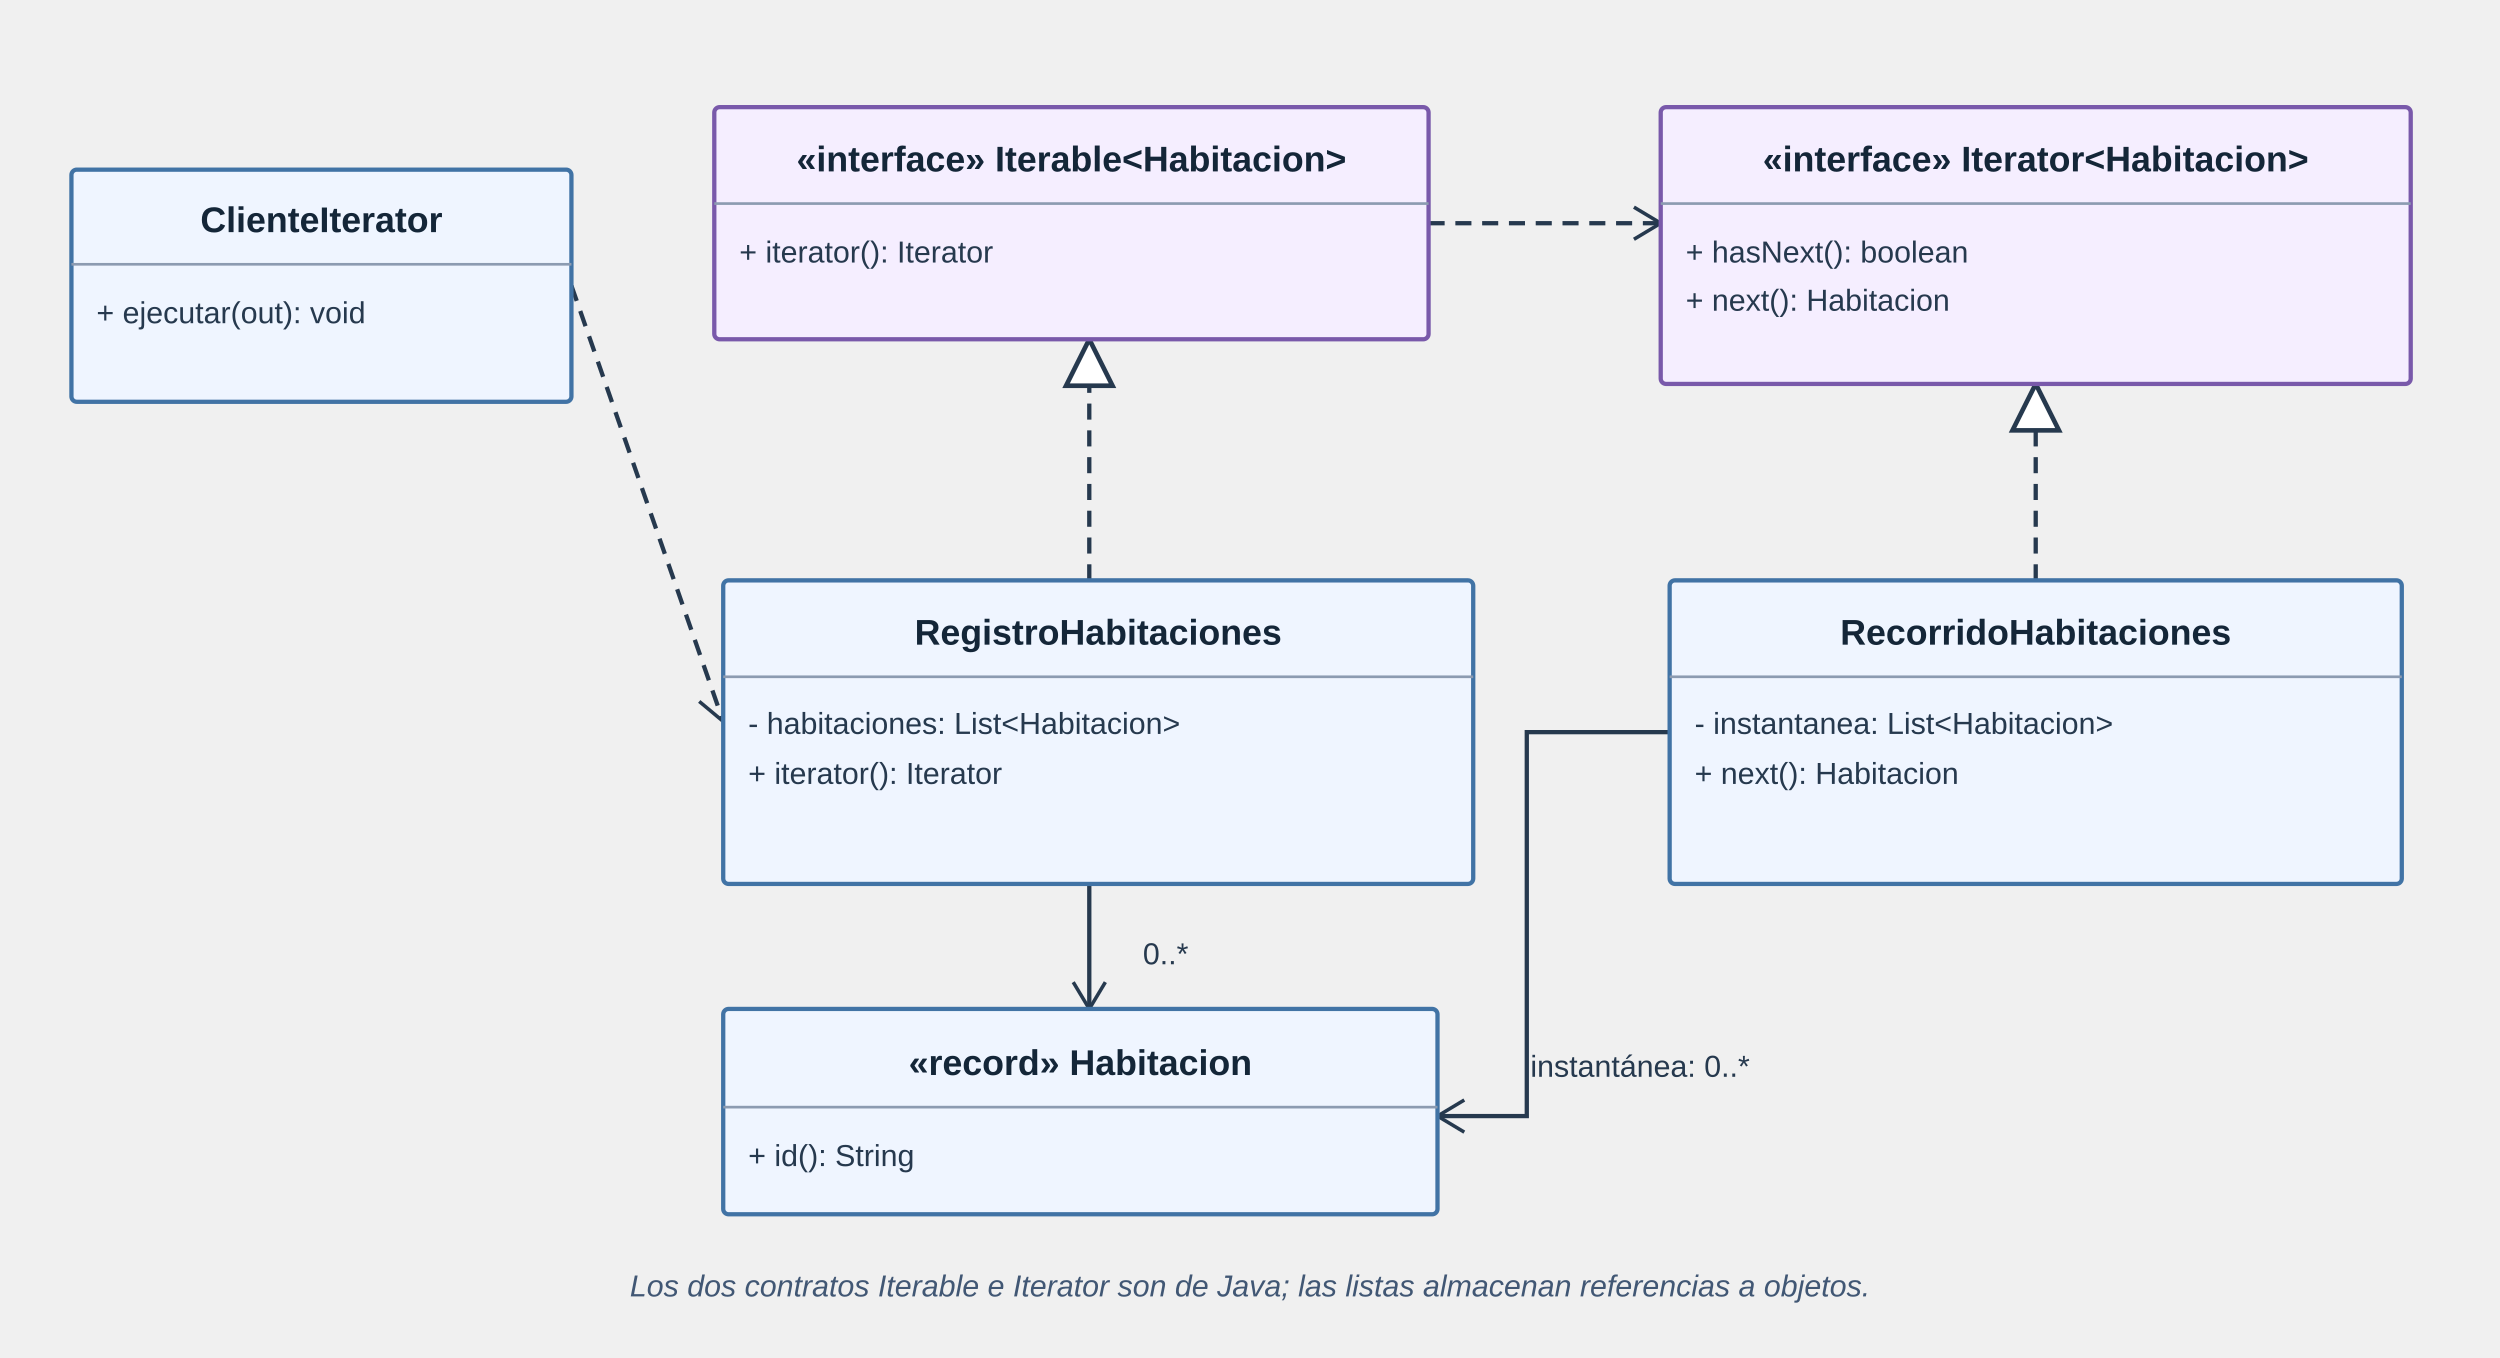
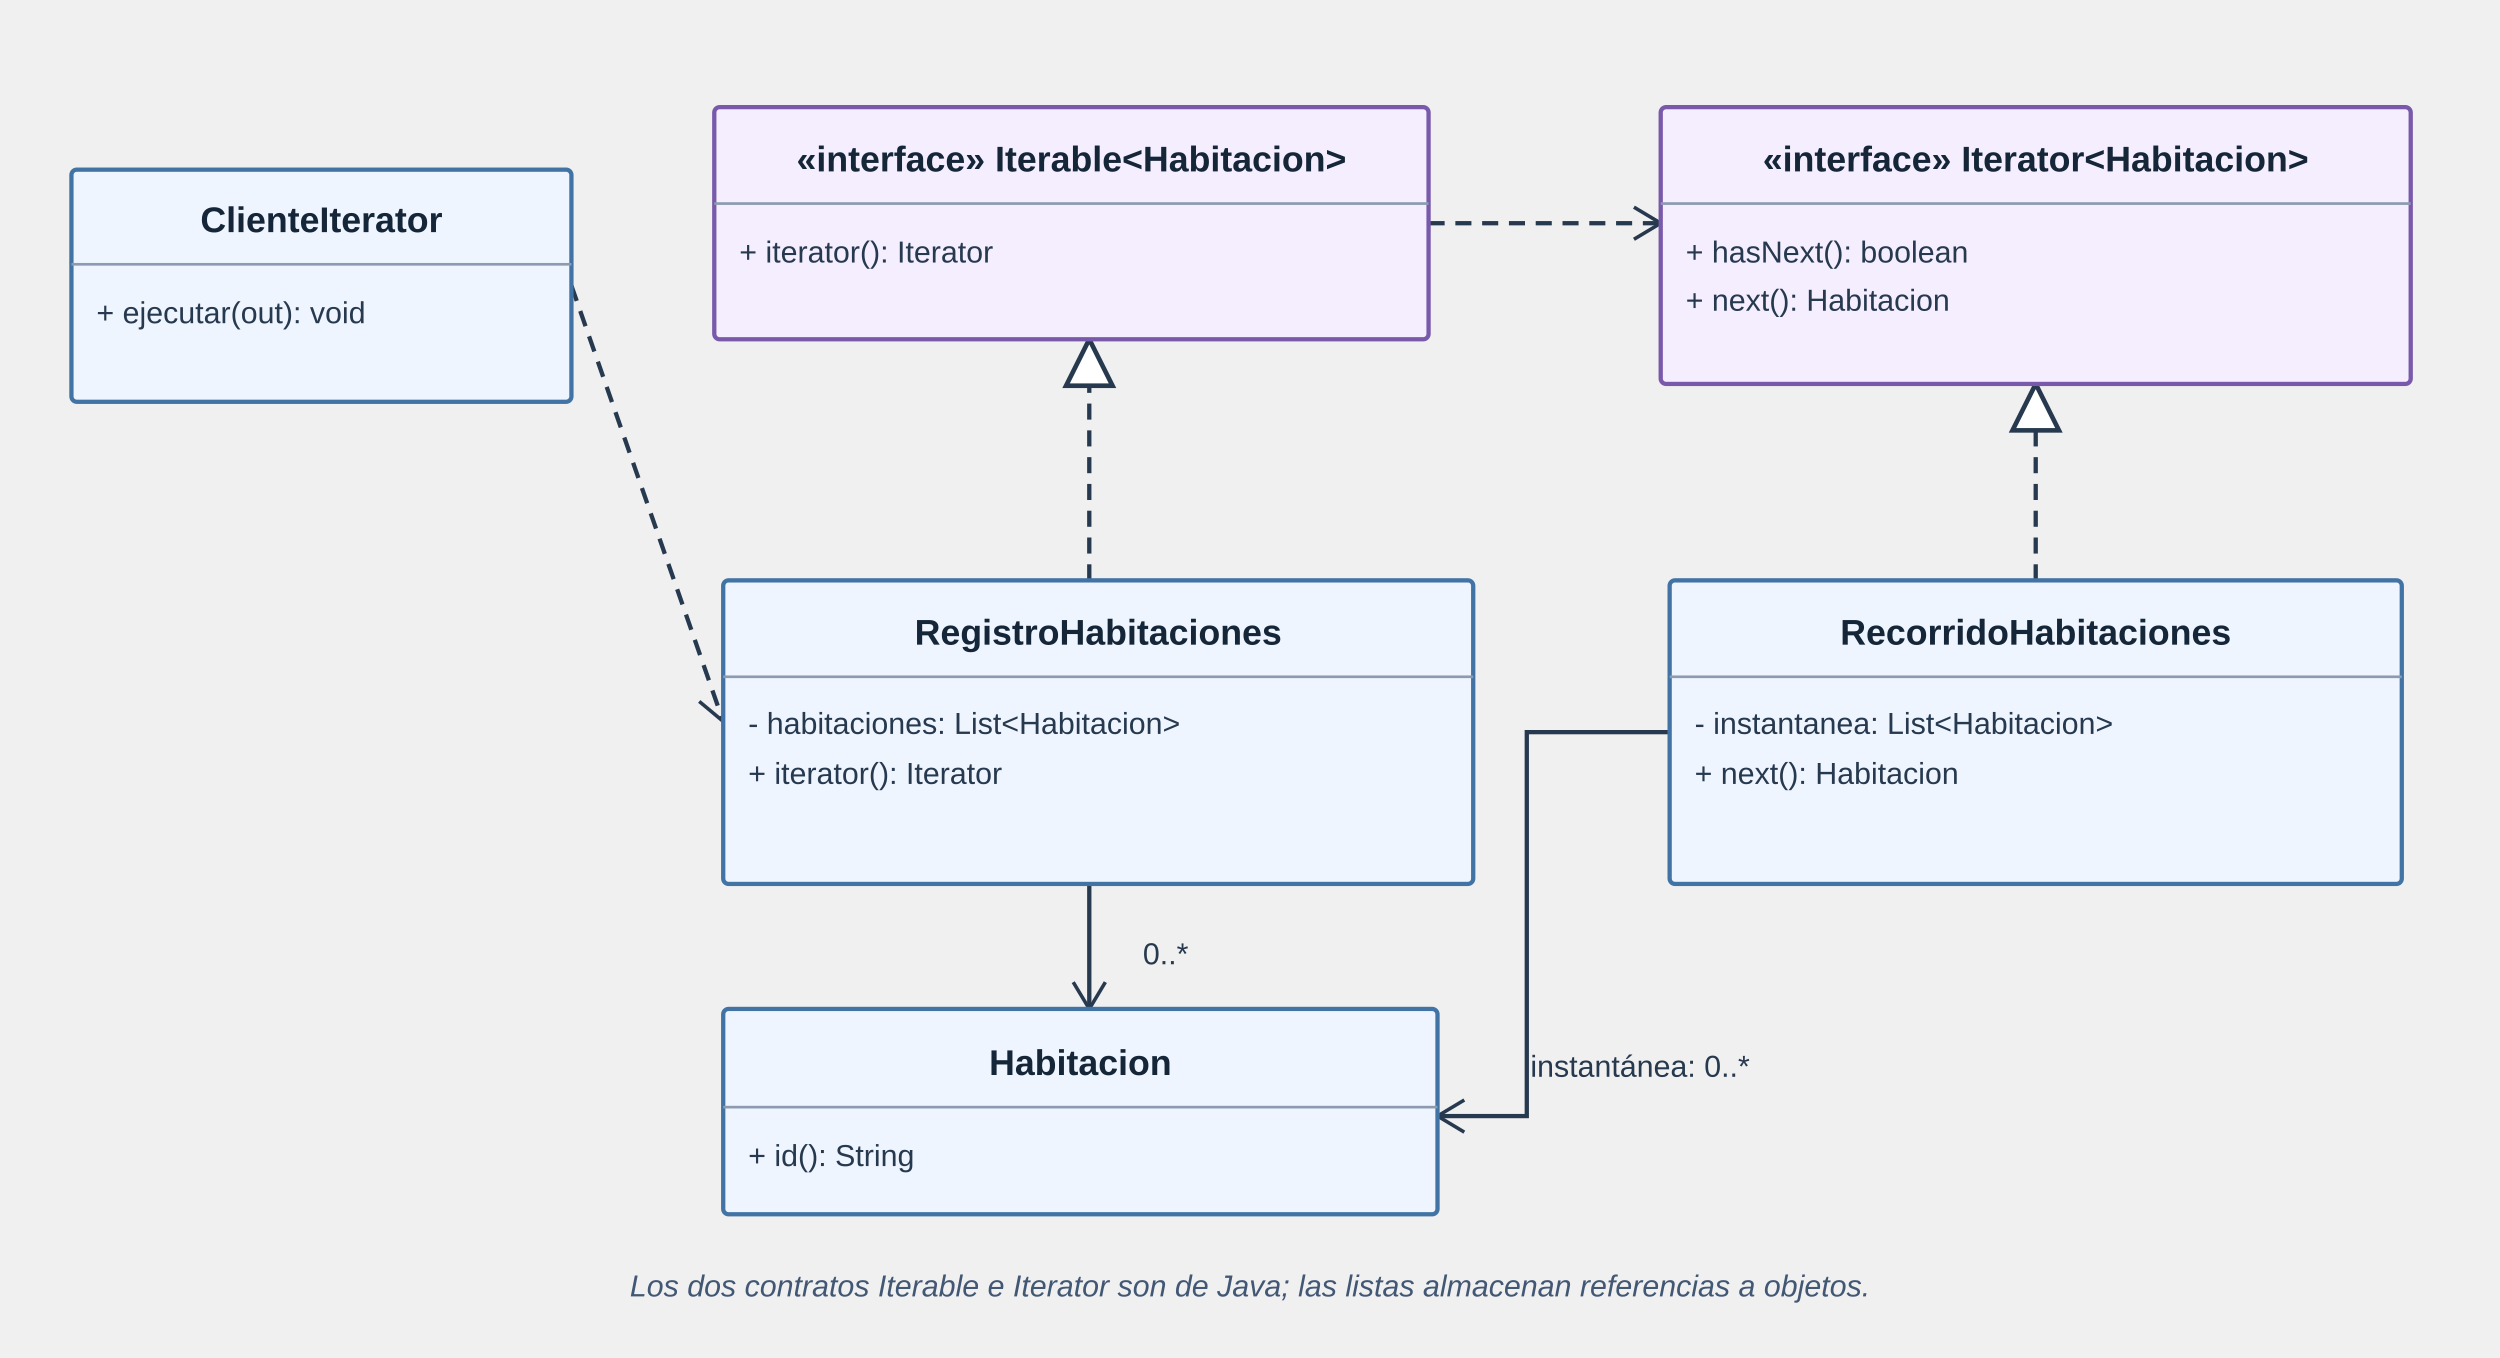
<svg xmlns="http://www.w3.org/2000/svg" width="1400" height="760" viewBox="0 0 1400 760" role="img" aria-labelledby="titulo descripcion">
  <defs>
    <marker id="tri" viewBox="0 0 24 24" markerWidth="13" markerHeight="13" refX="22" refY="12" orient="auto">
      <path d="M2 2 L22 12 L2 22 Z" fill="white" stroke="#26394e" stroke-width="2" />
    </marker>
    <marker id="open" viewBox="0 0 24 24" markerWidth="10" markerHeight="10" refX="22" refY="12" orient="auto">
      <path d="M7 3 L22 12 L7 21" fill="none" stroke="#26394e" stroke-width="2" />
    </marker>
  </defs>
  <style>
.box{fill:#eff5ff;stroke:#4173a5;stroke-width:2.4}.iface{fill:#f5eeff;stroke:#7959aa;stroke-width:2.4}
.sep{stroke:#8c9bb1;stroke-width:1.5}.edge{fill:none;stroke:#26394e;stroke-width:2.4}
.dash{stroke-dasharray:9 6}.title{fill:#142638;font:700 20px Arial,sans-serif;text-anchor:middle}
.body{fill:#26394e;font:17px Arial,sans-serif}.note{fill:#415774;font:italic 17px Arial,sans-serif;text-anchor:middle}
</style>
  <path class="edge dash" d="M320 160 L405 404" marker-end="url(#open)" />
  <path class="edge dash" d="M610 325 V190" marker-end="url(#tri)" />
  <path class="edge dash" d="M1140 325 V215" marker-end="url(#tri)" />
  <path class="edge dash" d="M800 125 H930" marker-end="url(#open)" />
  <path class="edge" d="M610 495 V565" marker-end="url(#open)" />
  <text x="640" y="540" class="body">0..*</text>
  <path class="edge" d="M935 410 H855 V625 H805" marker-end="url(#open)" />
  <text x="857" y="603" class="body">instantánea: 0..*</text>
  <rect class="box" x="40" y="95" width="280" height="130" rx="3" />
  <text class="title" x="180" y="130">ClienteIterator</text>
  <path class="sep" d="M40 148 H320" />
  <text class="body" x="54" y="181">+ ejecutar(out): void</text>
  <rect class="iface" x="400" y="60" width="400" height="130" rx="3" />
  <text class="title" x="600" y="96">«interface» Iterable&lt;Habitacion&gt;</text>
  <path class="sep" d="M400 114 H800" />
  <text class="body" x="414" y="147">+ iterator(): Iterator</text>
  <rect class="iface" x="930" y="60" width="420" height="155" rx="3" />
  <text class="title" x="1140" y="96">«interface» Iterator&lt;Habitacion&gt;</text>
  <path class="sep" d="M930 114 H1350" />
  <text class="body" x="944" y="147">+ hasNext(): boolean</text>
  <text class="body" x="944" y="174">+ next(): Habitacion</text>
  <rect class="box" x="405" y="325" width="420" height="170" rx="3" />
  <text class="title" x="615" y="361">RegistroHabitaciones</text>
  <path class="sep" d="M405 379 H825" />
  <text class="body" x="419" y="411">- habitaciones: List&lt;Habitacion&gt;</text>
  <text class="body" x="419" y="439">+ iterator(): Iterator</text>
  <rect class="box" x="935" y="325" width="410" height="170" rx="3" />
  <text class="title" x="1140" y="361">RecorridoHabitaciones</text>
  <path class="sep" d="M935 379 H1345" />
  <text class="body" x="949" y="411">- instantanea: List&lt;Habitacion&gt;</text>
  <text class="body" x="949" y="439">+ next(): Habitacion</text>
  <rect class="box" x="405" y="565" width="400" height="115" rx="3" />
-   <text class="title" x="605" y="602">«record» Habitacion</text>
+   <text class="title" x="605" y="602">Habitacion</text>
  <path class="sep" d="M405 620 H805" />
  <text class="body" x="419" y="653">+ id(): String</text>
  <text class="note" x="700" y="726">Los dos contratos Iterable e Iterator son de Java; las listas almacenan referencias a objetos.</text>
</svg>
